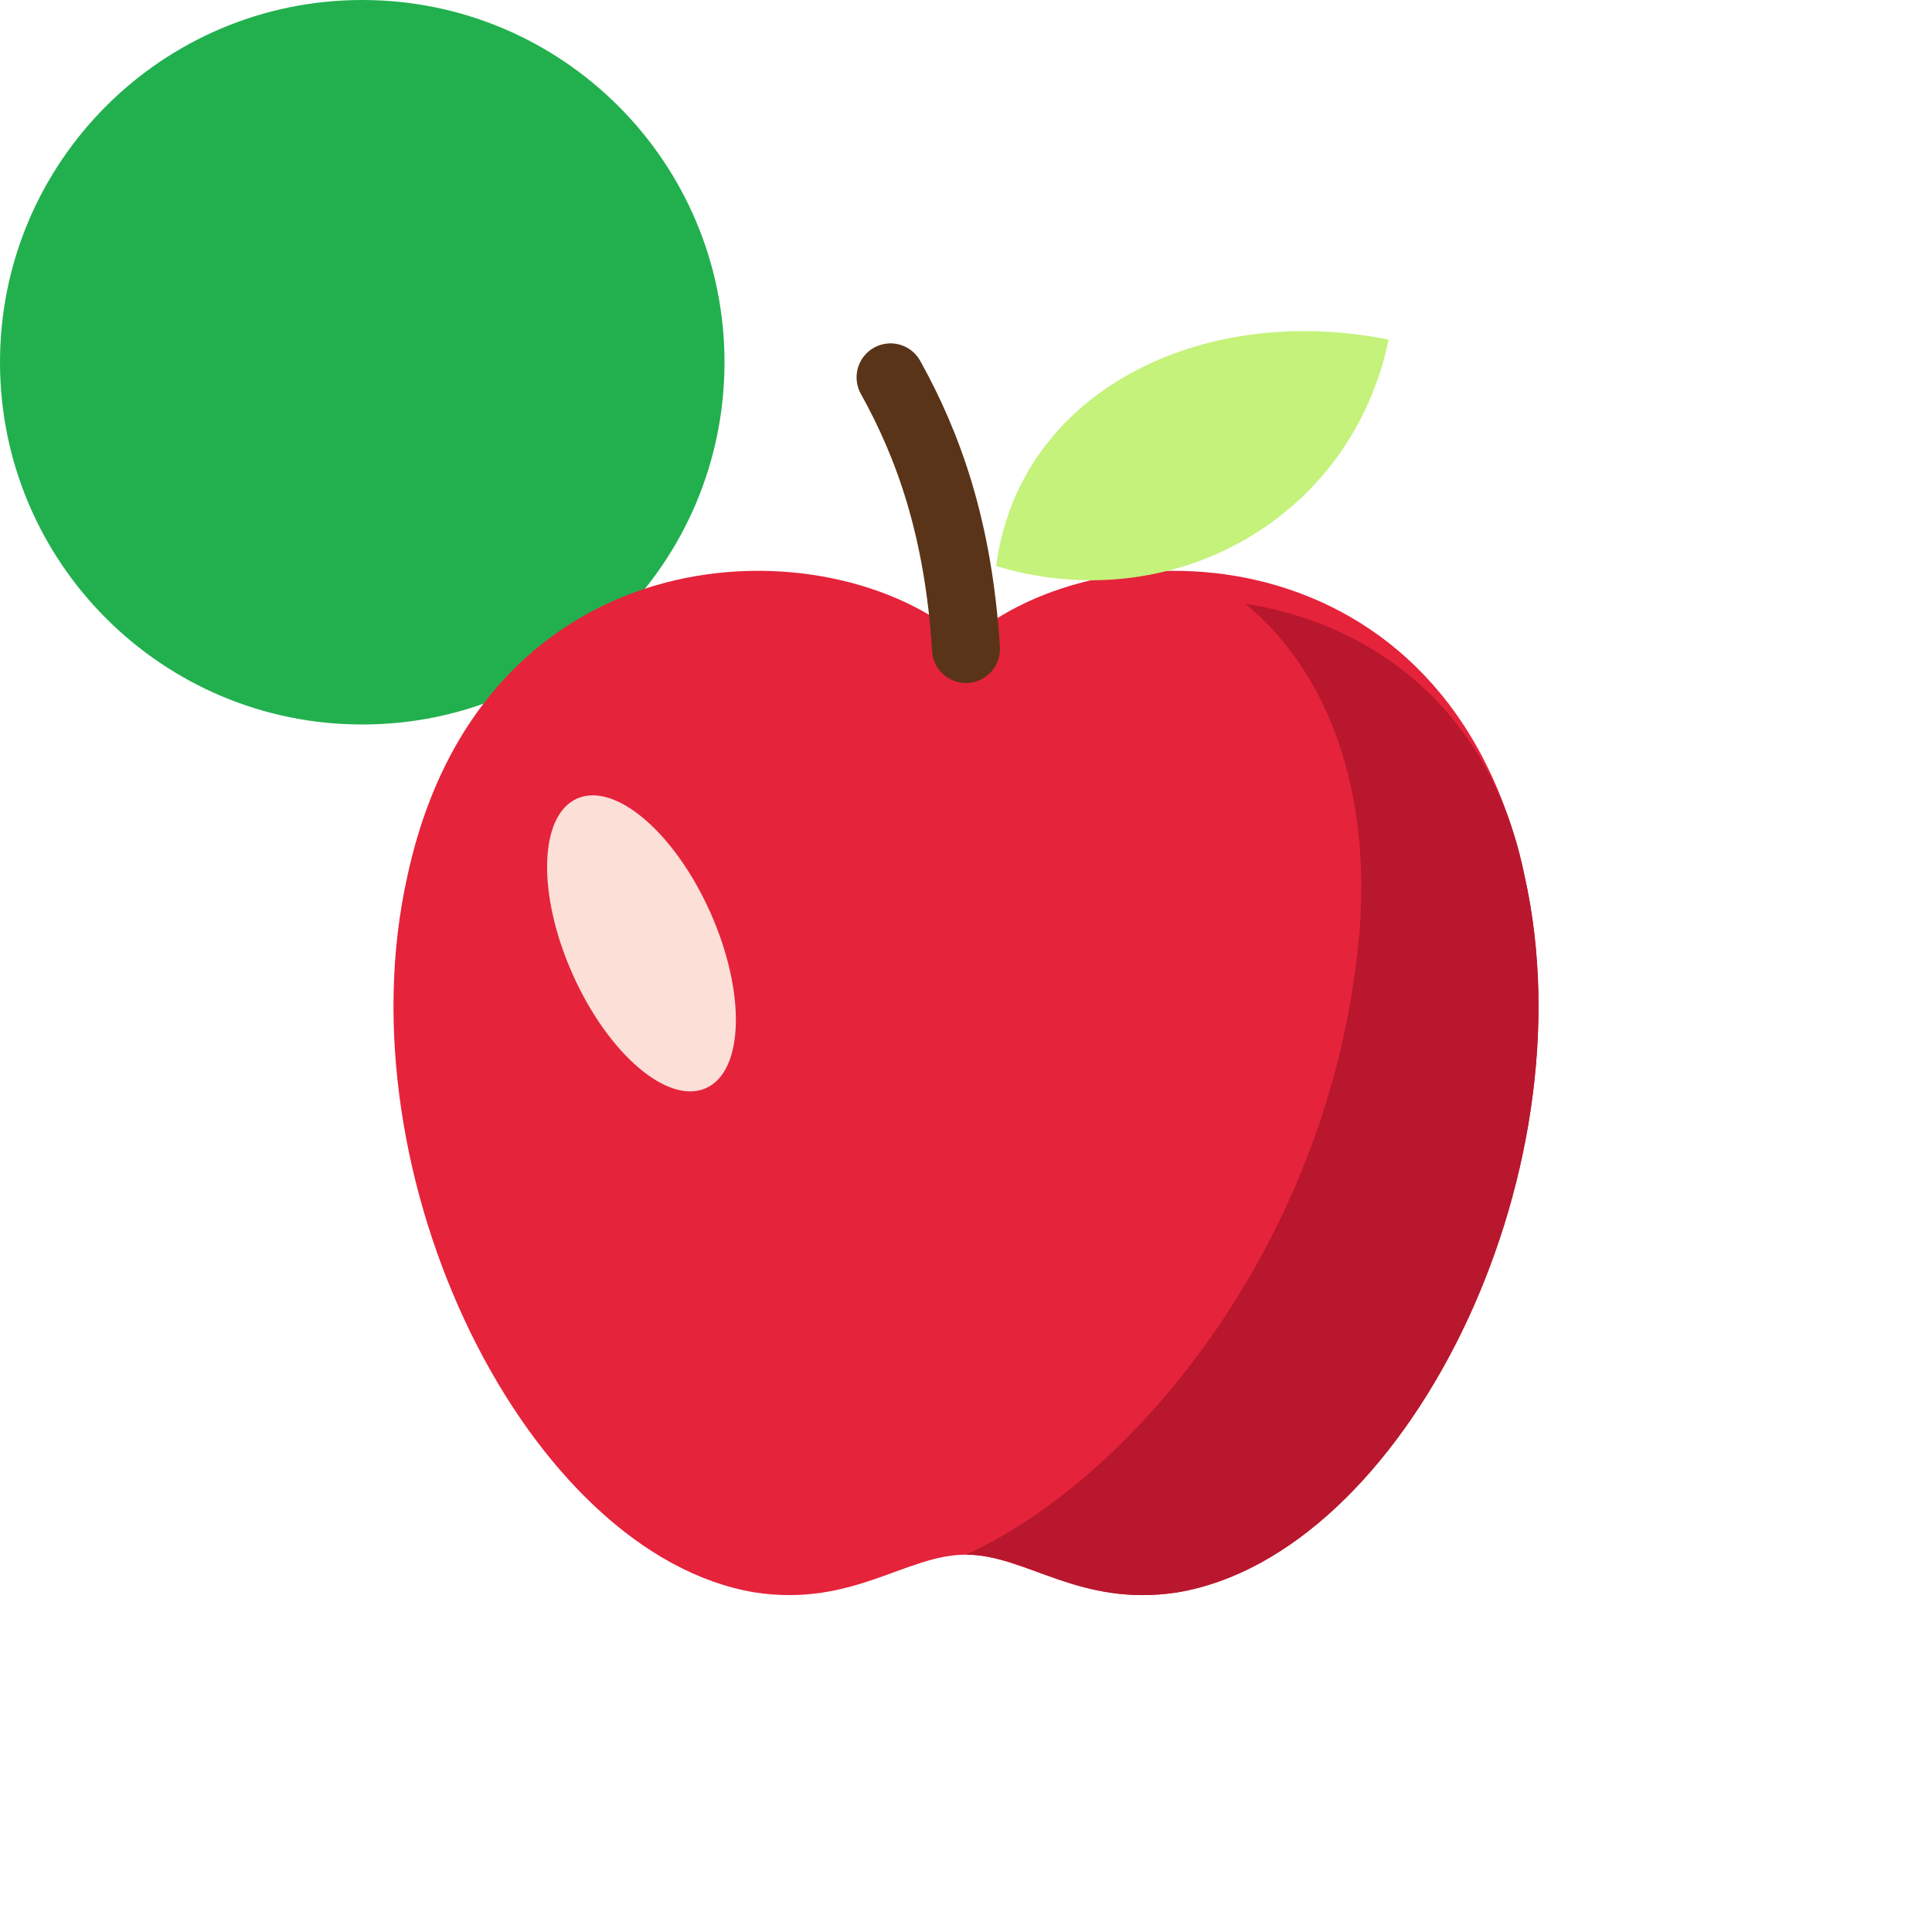
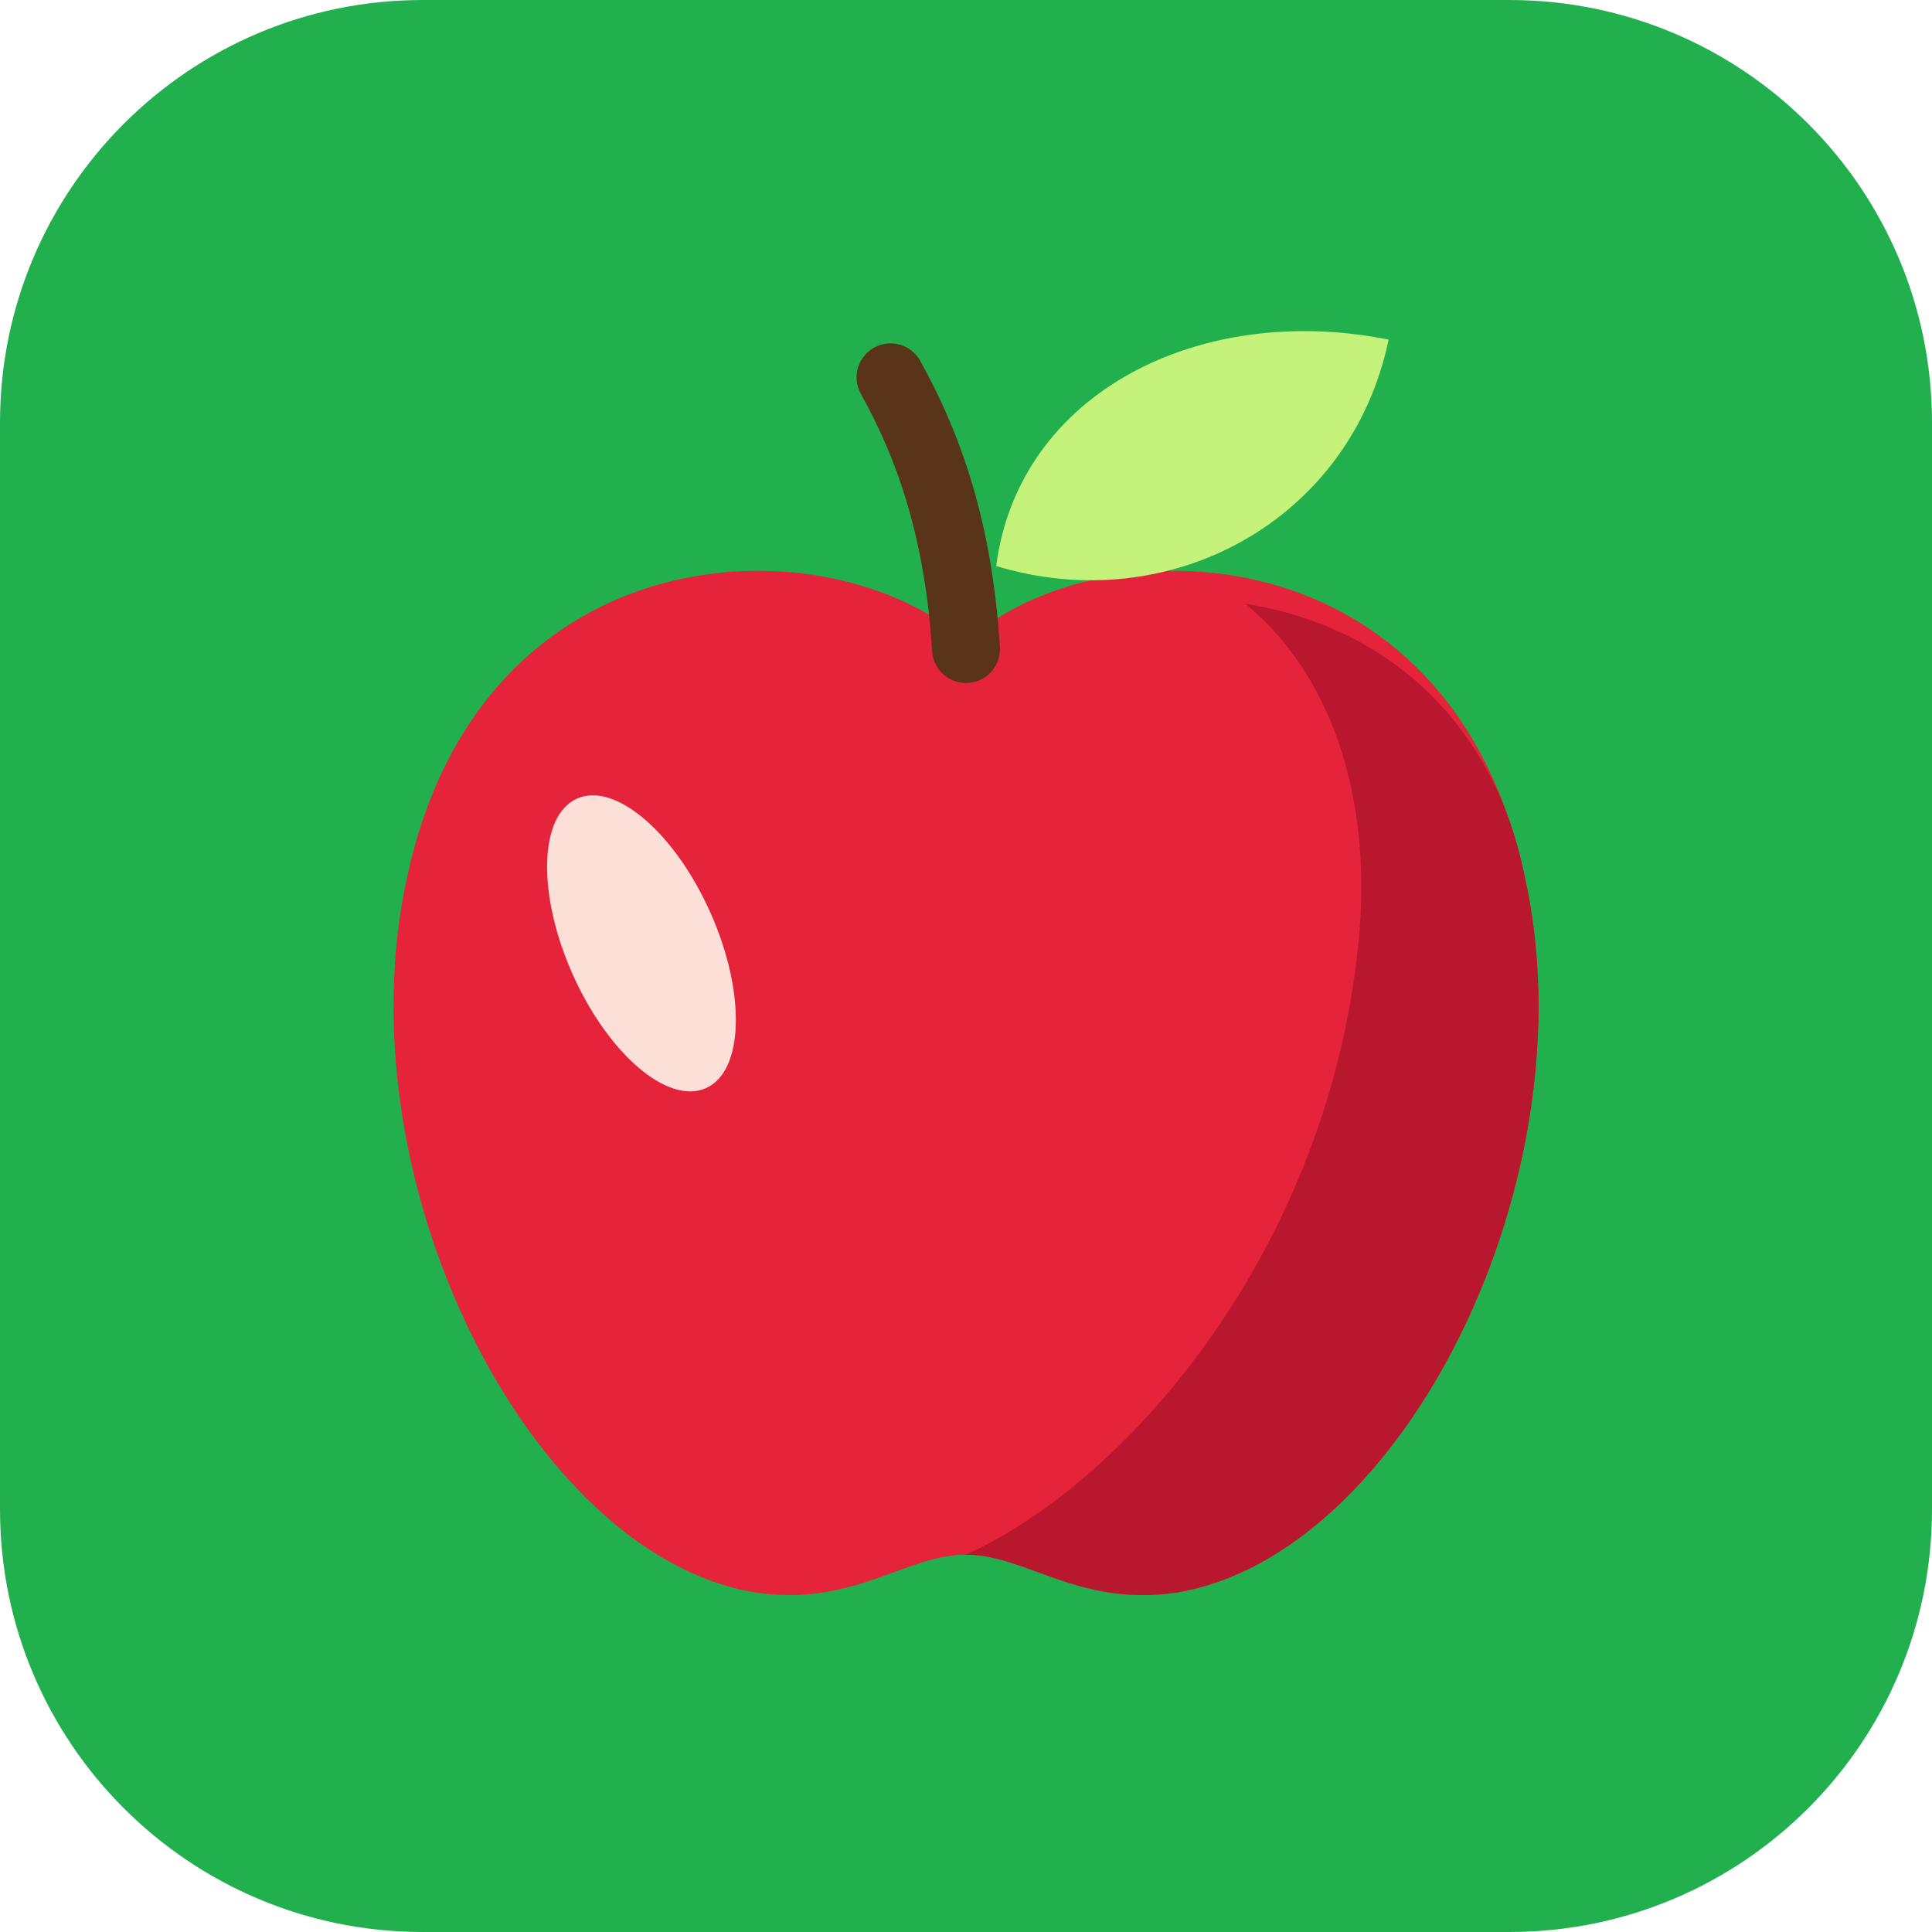
<svg xmlns="http://www.w3.org/2000/svg" viewBox="0 0 512 512" width="192" height="192">
-   <rect width="192" height="192" rx="112" fill="#22B04F" />
+   <rect width="512" height="512" rx="112" fill="#22B04F" />
  <g transform="translate(0 0) scale(1)">
    <path d="M256 170 C 220 138, 128 140, 108 232 C 90 312, 140 412, 200 422 C 226 426, 240 412, 256 412 C 272 412, 286 426, 312 422 C 372 412, 422 312, 404 232 C 384 140, 292 138, 256 170 Z" fill="#E5233B" />
    <path d="M404 232 C 422 312, 372 412, 312 422 C 286 426, 272 412, 256 412 C 300 392, 352 330, 360 250 C 364 210, 352 178, 330 160 C 368 166, 396 192, 404 232 Z" fill="#B8172D" />
    <path d="M256 172 C 254 140, 246 118, 236 100" stroke="#5A3418" stroke-width="18" stroke-linecap="round" fill="none" />
    <path d="M264 150 C 270 104, 318 80, 368 90 C 358 138, 310 164, 264 150 Z" fill="#C4F27A" />
    <ellipse cx="170" cy="250" rx="20" ry="42" transform="rotate(-24 170 250)" fill="#FFF4E8" opacity="0.9" />
  </g>
</svg>
